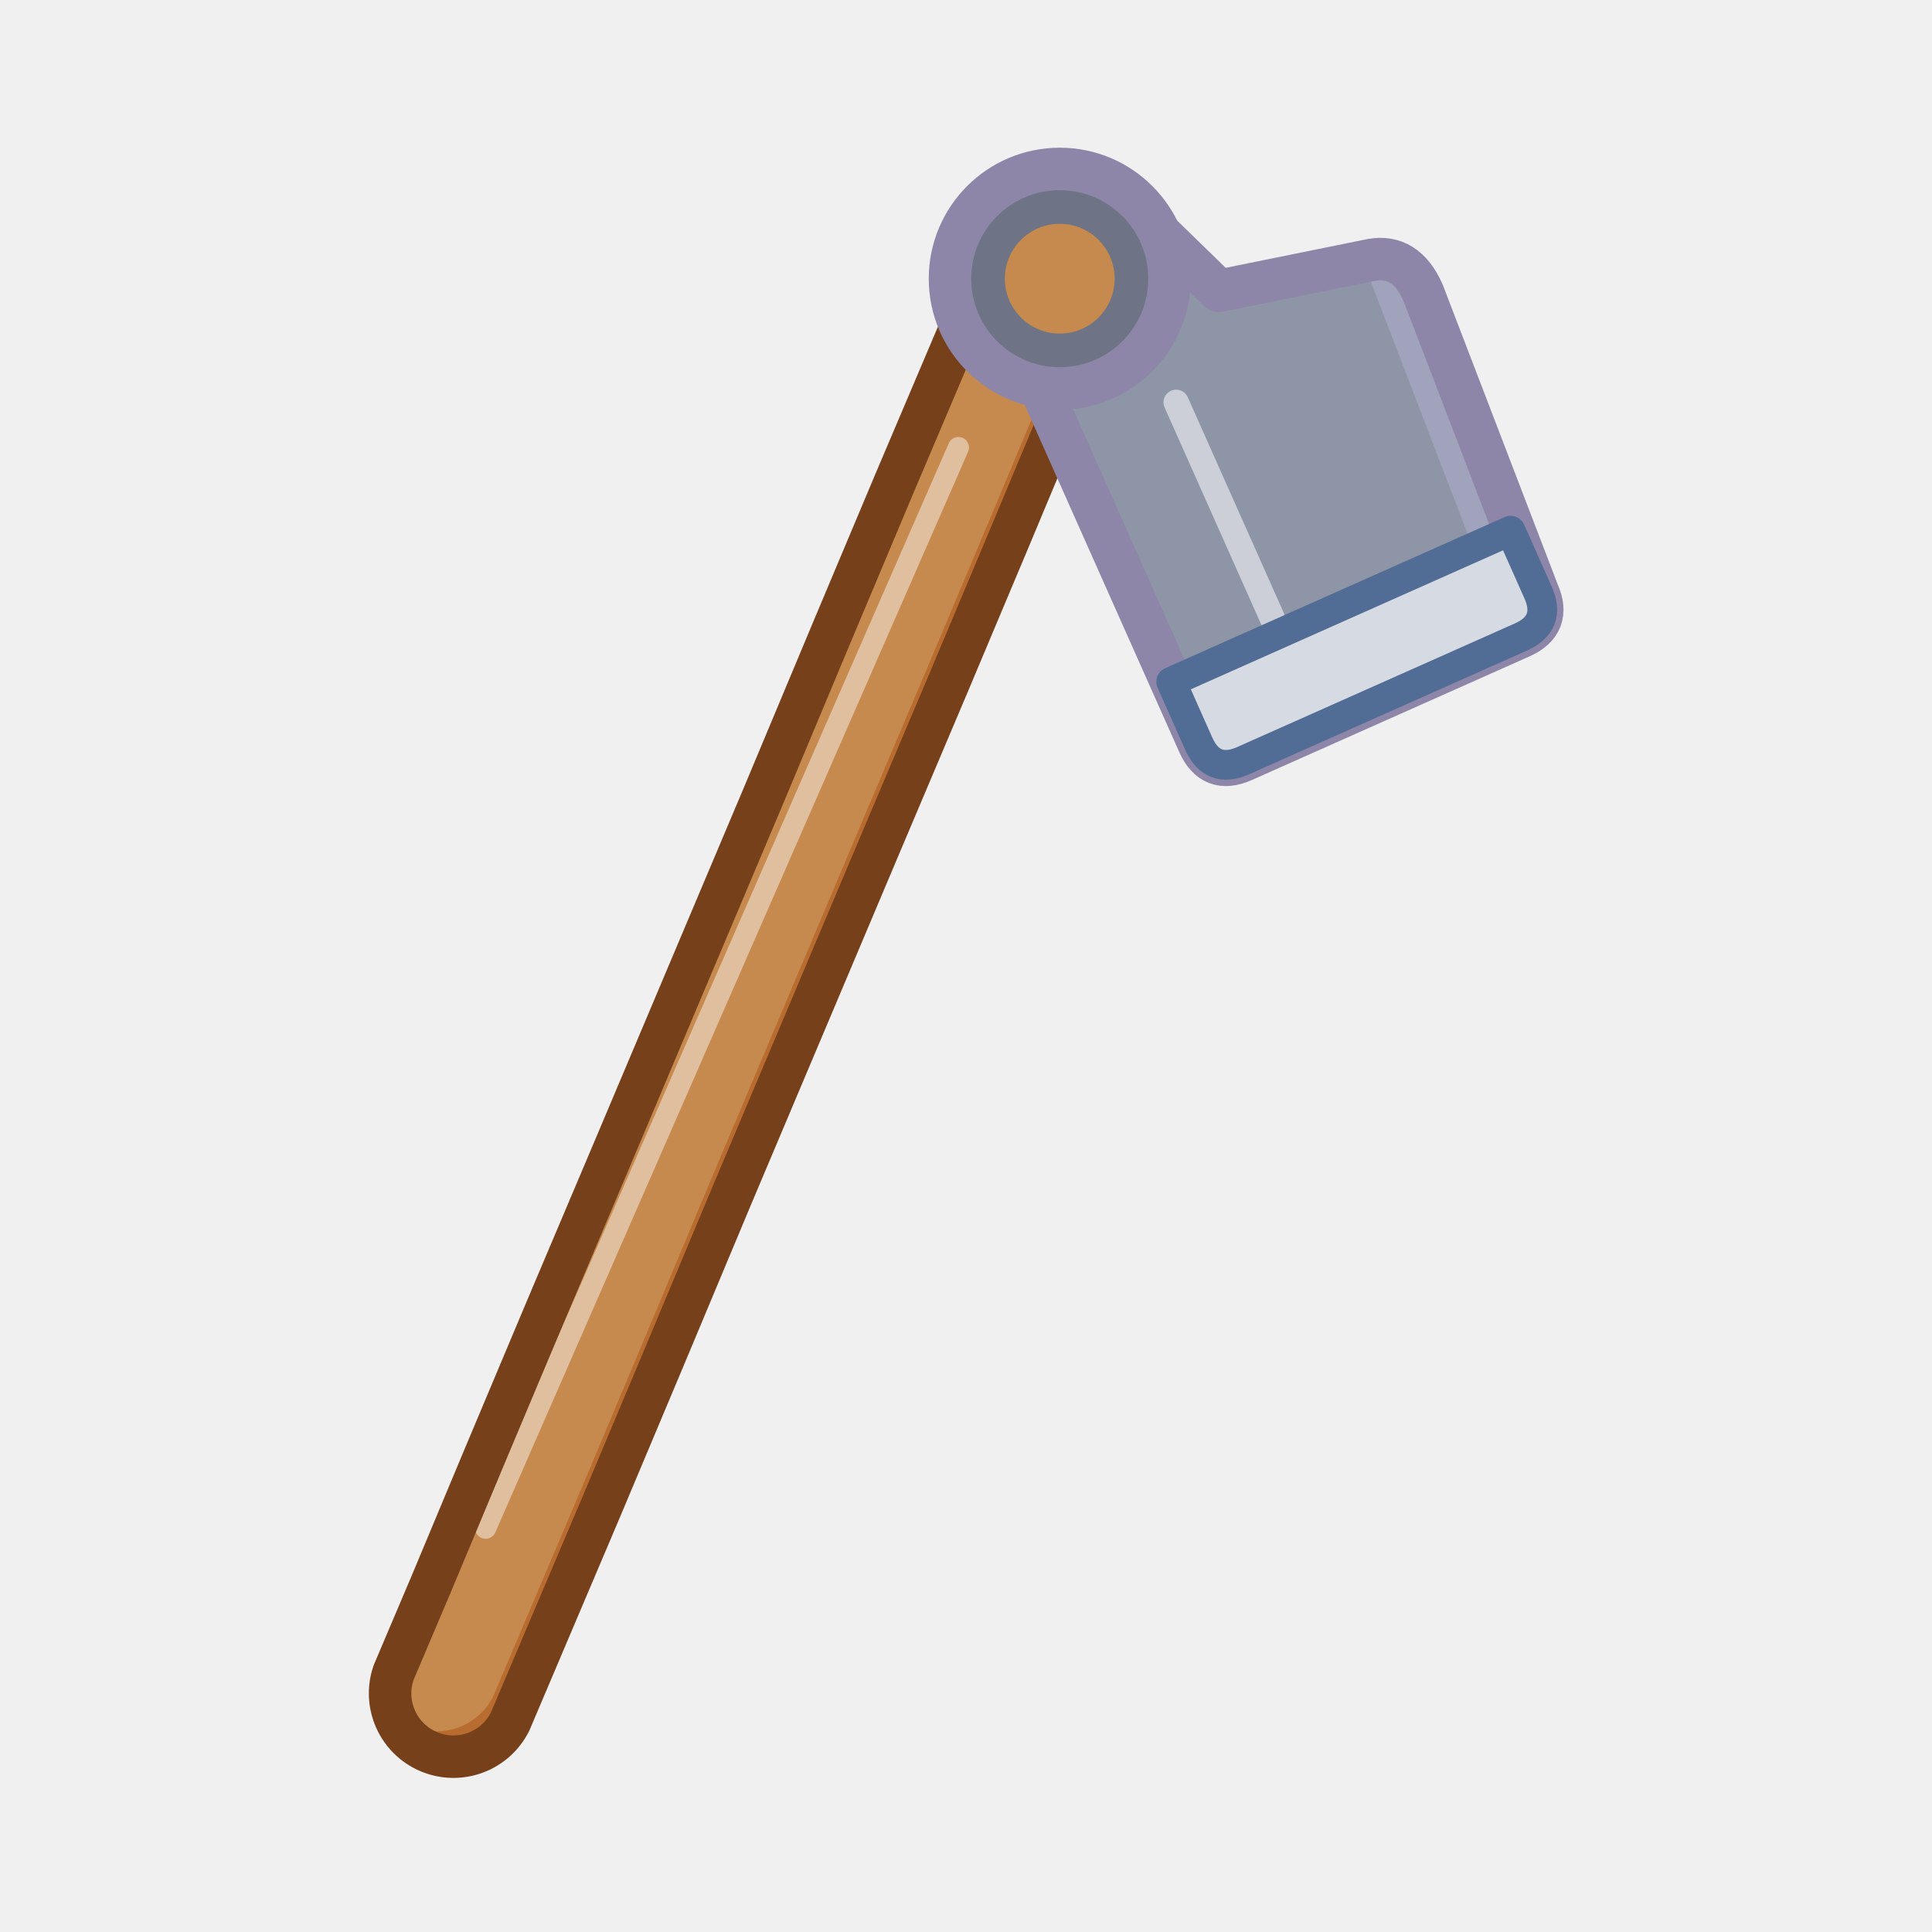
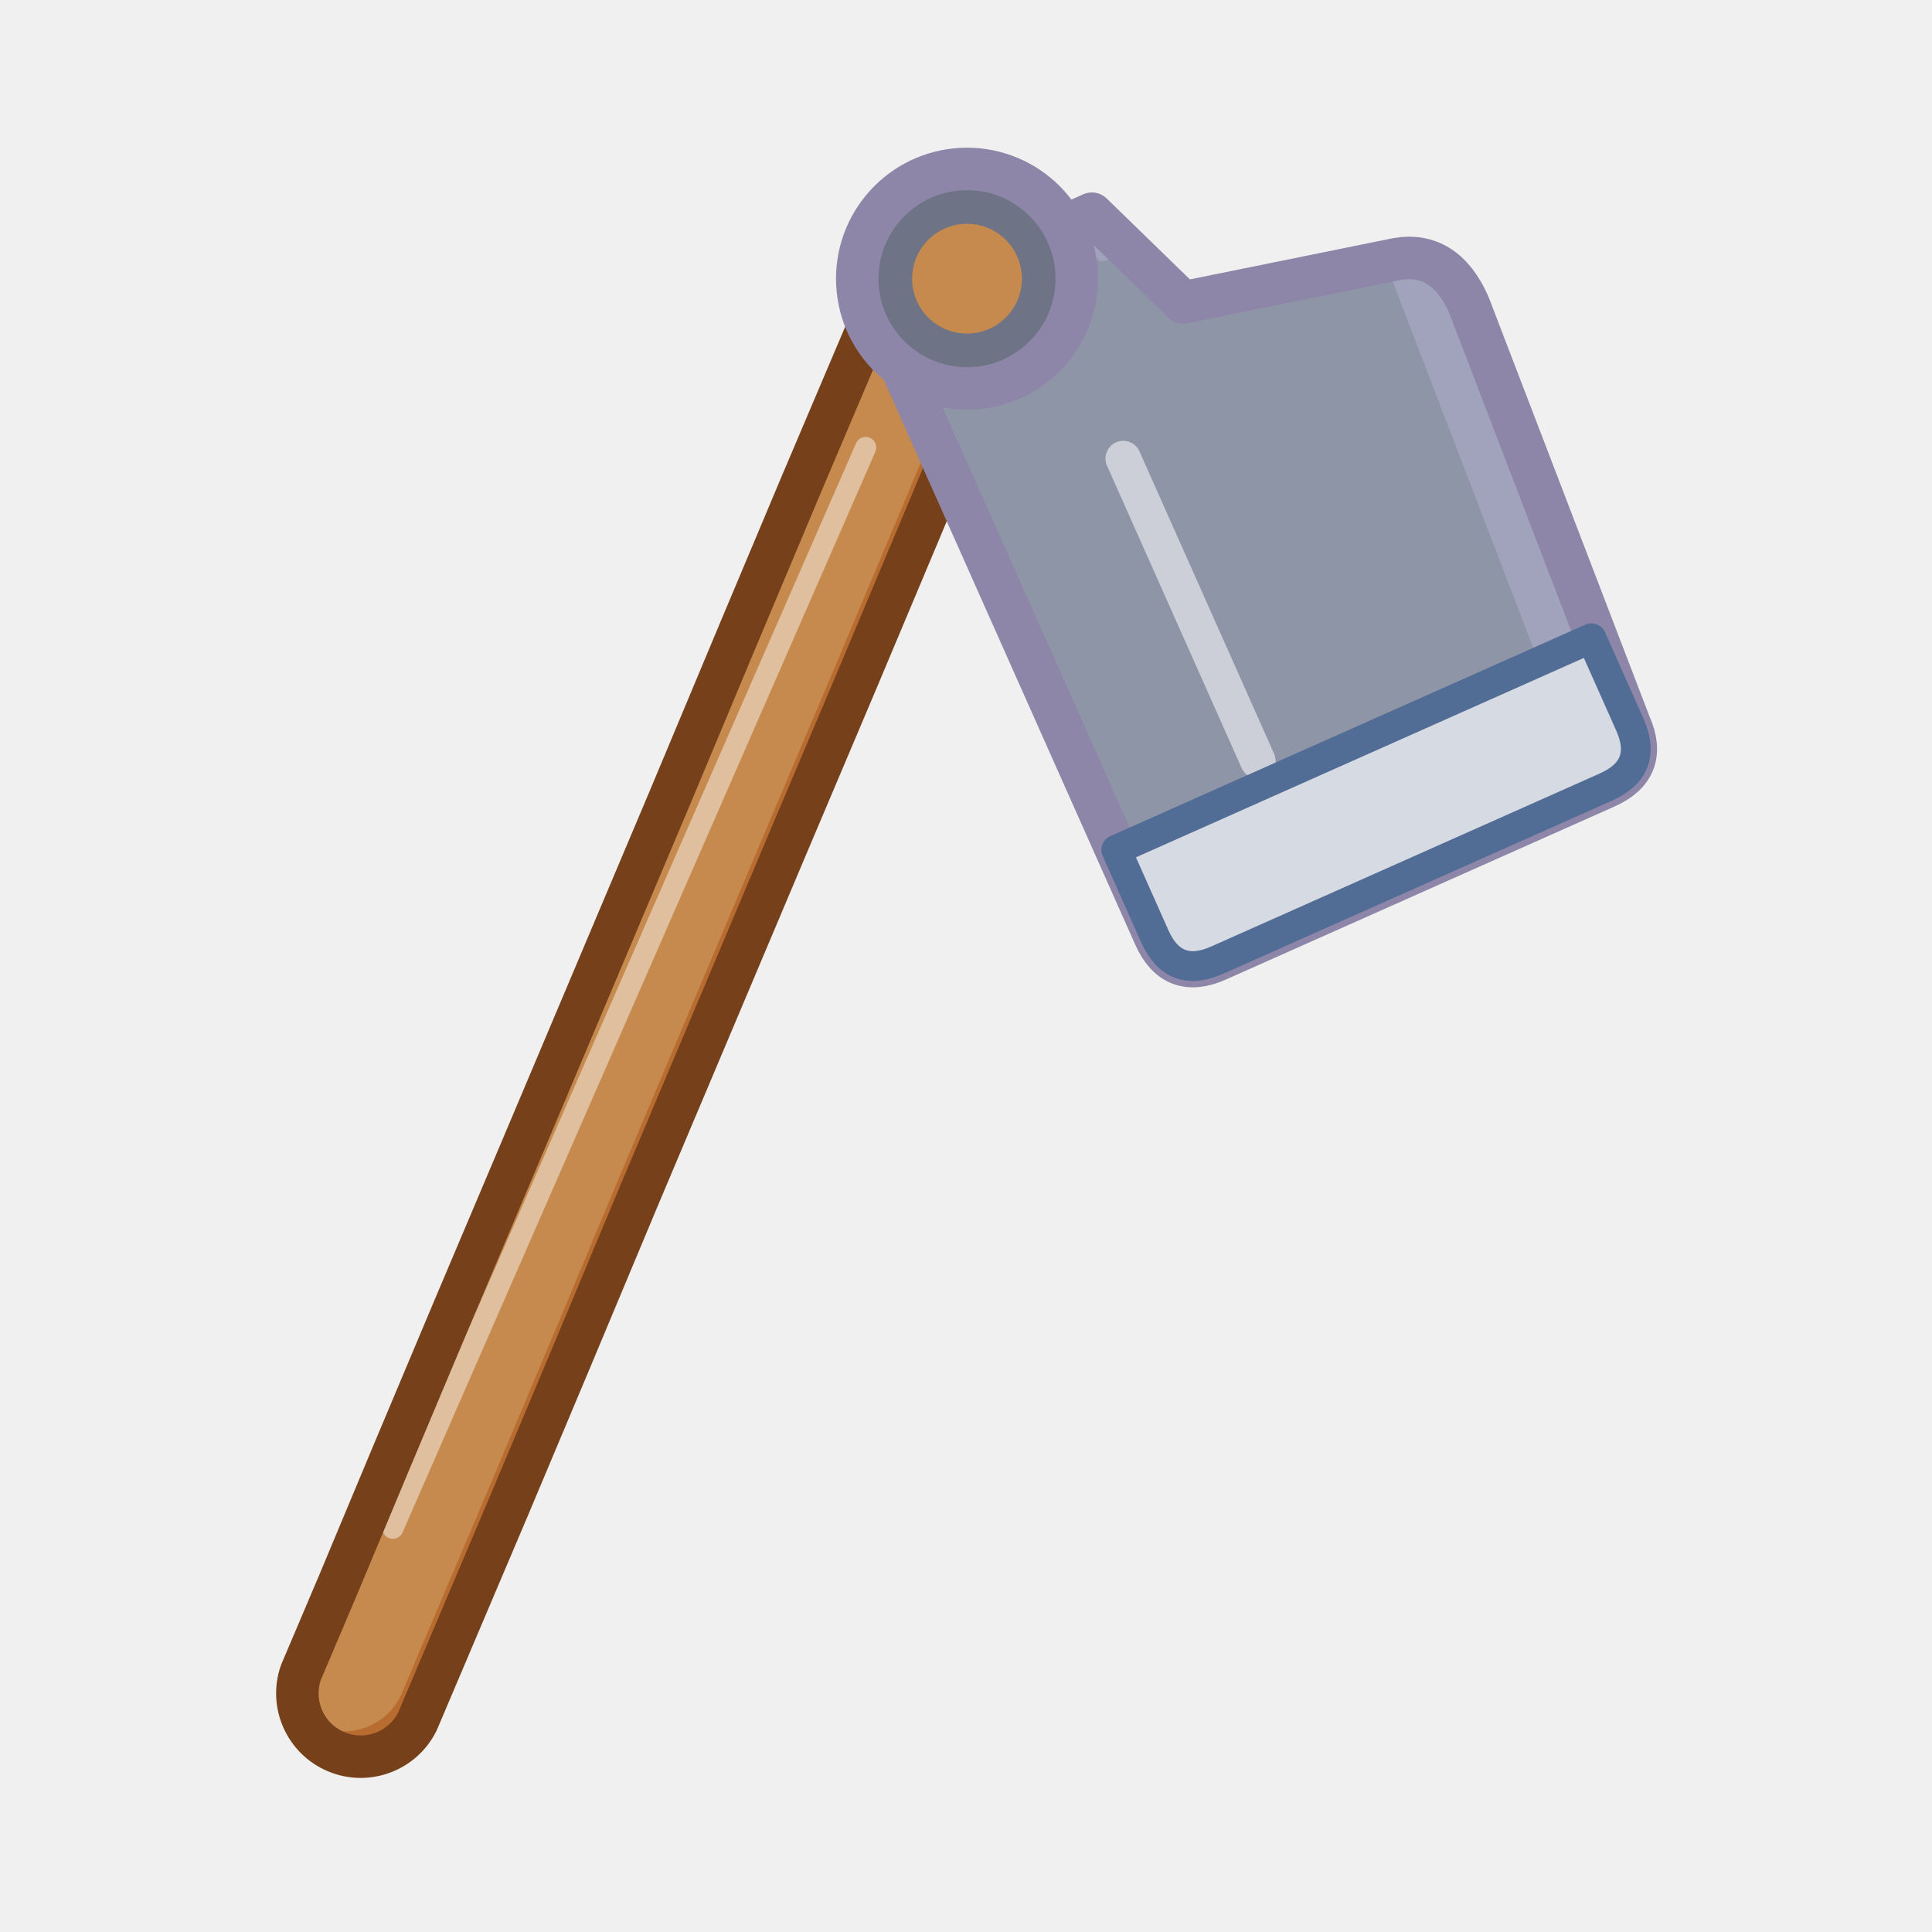
<svg xmlns="http://www.w3.org/2000/svg" viewBox="0 0 200 200" width="200" height="200">
  <defs>
    <clipPath id="cefd368d29">
      <path d="M-49.1,94.9 L-44.6,84.3 L-38.4,69.7 L-31,52.1 L-22.8,32.5 L-14.1,11.9 L-5.4,-8.7 L2.9,-28.3 L10.3,-45.9 L16.4,-60.5 L20.9,-71.1 A7.5,7.5 0 0 0 7.1,-76.9 L7.1,-76.9 L2.6,-66.3 L-3.6,-51.7 L-11,-34.1 L-19.2,-14.5 L-27.9,6.1 L-36.6,26.7 L-44.9,46.3 L-52.3,63.9 L-58.4,78.5 L-62.9,89.1 A7.5,7.5 0 0 0 -49.1,94.9Z" />
    </clipPath>
    <clipPath id="ca6166d8aa">
      <path d="M-10,0 L10,0 L14,10 L32,14 Q36,15 36,20 L34,58 Q34,62 30,62 L-6,62 Q-10,62 -10,58 Z" />
    </clipPath>
  </defs>
-   <g transform="translate(113.2 94.4) scale(0.874 0.874) translate(-20 1)">
+   <g transform="translate(103.6 94.4) scale(0.874 0.874) translate(-20 1)">
    <path d="M-49.1,94.9 L-44.6,84.3 L-38.4,69.7 L-31,52.1 L-22.8,32.5 L-14.1,11.9 L-5.4,-8.7 L2.9,-28.3 L10.3,-45.9 L16.4,-60.5 L20.9,-71.1 A7.5,7.5 0 0 0 7.1,-76.9 L7.1,-76.9 L2.6,-66.3 L-3.6,-51.7 L-11,-34.1 L-19.2,-14.5 L-27.9,6.1 L-36.6,26.7 L-44.9,46.3 L-52.3,63.9 L-58.4,78.5 L-62.9,89.1 A7.5,7.5 0 0 0 -49.1,94.9Z" fill="#B96C2F" />
    <g clip-path="url(#cefd368d29)">
      <path d="M-49.1,94.9 L-44.6,84.3 L-38.4,69.7 L-31,52.1 L-22.8,32.5 L-14.1,11.9 L-5.4,-8.7 L2.9,-28.3 L10.3,-45.9 L16.4,-60.5 L20.9,-71.1 A7.5,7.5 0 0 0 7.1,-76.9 L7.1,-76.9 L2.6,-66.3 L-3.6,-51.7 L-11,-34.1 L-19.2,-14.5 L-27.9,6.1 L-36.6,26.7 L-44.9,46.3 L-52.3,63.9 L-58.4,78.5 L-62.9,89.1 A7.5,7.5 0 0 0 -49.1,94.9Z" fill="#C68A4E" transform="translate(-2 -3)" />
    </g>
    <path d="M-52,72 L4,-56" fill="none" stroke="#FFFFFF" stroke-width="2.5" stroke-linecap="round" stroke-linejoin="round" opacity="0.45" />
    <path d="M-49.1,94.9 L-44.6,84.3 L-38.4,69.7 L-31,52.1 L-22.8,32.5 L-14.1,11.9 L-5.4,-8.7 L2.9,-28.3 L10.3,-45.9 L16.4,-60.5 L20.9,-71.1 A7.5,7.5 0 0 0 7.1,-76.9 L7.1,-76.9 L2.6,-66.3 L-3.6,-51.7 L-11,-34.1 L-19.2,-14.5 L-27.9,6.1 L-36.6,26.7 L-44.9,46.3 L-52.3,63.9 L-58.4,78.5 L-62.9,89.1 A7.5,7.5 0 0 0 -49.1,94.9Z" fill="none" stroke="#76401A" stroke-width="5.03" stroke-linejoin="round" />
-     <g transform="translate(18 -78) rotate(-24)">
+     <g transform="translate(18 -78) rotate(-24) scale(1.4)">
      <path d="M-10,0 L10,0 L14,10 L32,14 Q36,15 36,20 L34,58 Q34,62 30,62 L-6,62 Q-10,62 -10,58 Z" fill="#A1A2BC" />
      <g clip-path="url(#ca6166d8aa)">
        <path d="M-10,0 L10,0 L14,10 L32,14 Q36,15 36,20 L34,58 Q34,62 30,62 L-6,62 Q-10,62 -10,58 Z" fill="#8E95A6" transform="translate(-5 -6)" />
      </g>
      <path d="M4,20 L4,48" fill="none" stroke="#FFFFFF" stroke-width="3" stroke-linecap="round" stroke-linejoin="round" opacity="0.55" />
-       <path d="M-10,0 L10,0 L14,10 L32,14 Q36,15 36,20 L34,58 Q34,62 30,62 L-6,62 Q-10,62 -10,58 Z" fill="none" stroke="#8E86A8" stroke-width="5.03" stroke-linejoin="round" />
+       <path d="M-10,0 L10,0 L14,10 L32,14 Q36,15 36,20 L34,58 Q34,62 30,62 L-6,62 Q-10,62 -10,58 Z" fill="none" stroke="#8E86A8" stroke-width="3.6" stroke-linejoin="round" />
      <path d="M-10,50 L34,50 L34,58 Q34,62 30,62 L-6,62 Q-10,62 -10,58 Z" fill="#D6DAE3" />
-       <path d="M-10,50 L34,50 L34,58 Q34,62 30,62 L-6,62 Q-10,62 -10,58 Z" fill="none" stroke="#516C95" stroke-width="3.52" stroke-linejoin="round" />
+       <path d="M-10,50 L34,50 L34,58 Q34,62 30,62 L-6,62 Q-10,62 -10,58 Z" fill="none" stroke="#516C95" stroke-width="2.52" stroke-linejoin="round" />
    </g>
    <path d="M3,-76 A13,13 0 1 0 29,-76 A13,13 0 1 0 3,-76Z" fill="#6E7486" />
    <path d="M3,-76 A13,13 0 1 0 29,-76 A13,13 0 1 0 3,-76Z" fill="none" stroke="#8E86A8" stroke-width="5.03" stroke-linejoin="round" />
    <path d="M9.5,-76 A6.5,6.5 0 1 0 22.5,-76 A6.5,6.5 0 1 0 9.5,-76Z" fill="#C68A4E" />
  </g>
</svg>
